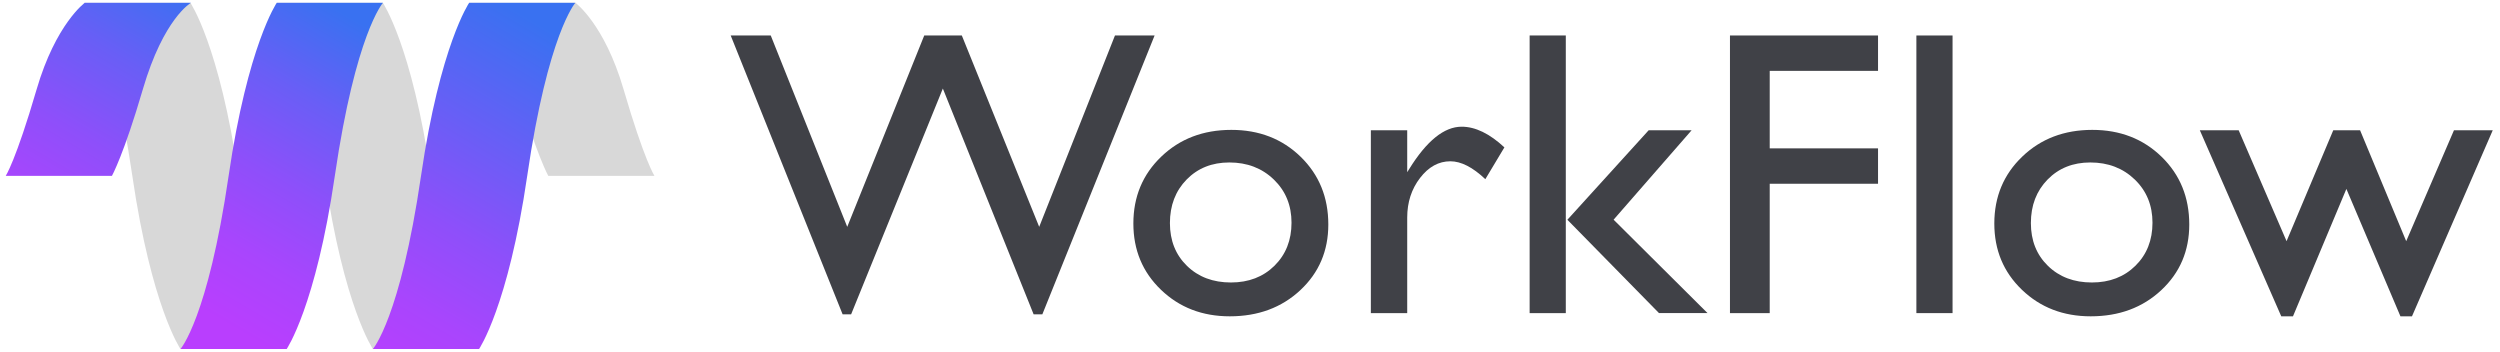
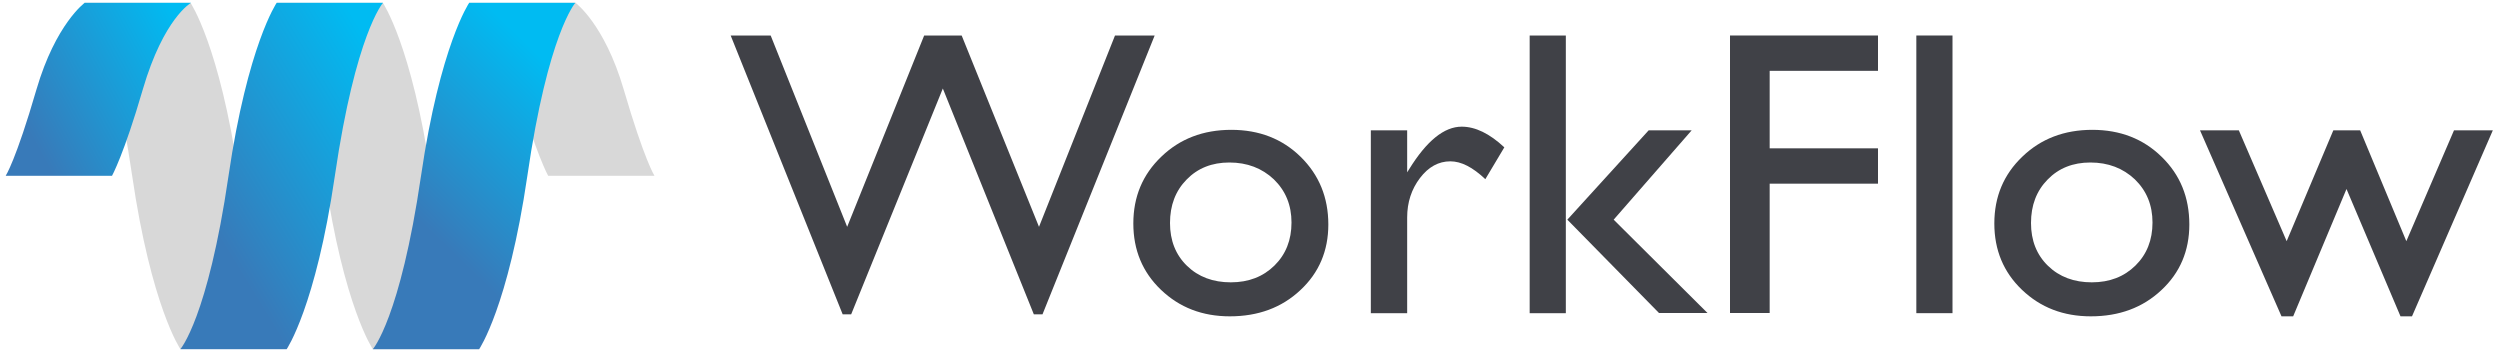
- <svg xmlns="http://www.w3.org/2000/svg" version="1.1" id="Layer_1" x="0px" y="0px" viewBox="0 0 1500 210.98" style="enable-background:new 0 0 1500 210.98;" xml:space="preserve">
+ <svg xmlns="http://www.w3.org/2000/svg" version="1.1" id="Layer_1" x="0px" y="0px" viewBox="0 0 1500 211" style="enable-background:new 0 0 1500 211;" xml:space="preserve">
  <style type="text/css">
	.st0{fill:#D8D8D8;}
	.st1{fill:url(#SVGID_1_);}
- 	.st2{fill:url(#SVGID_00000039123827124628083980000009049992842735871917_);}
- 	.st3{fill:url(#SVGID_00000053509548404045267750000017664974922674213536_);}
+ 	.st2{fill:url(#SVGID_00000016053176893612079070000000964133490816985755_);}
+ 	.st3{fill:url(#SVGID_00000042000792641150053100000009686414913504492458_);}
	.st4{fill:#404147;}
</style>
-   <path class="st0" d="M342.28,1.67h2.97c0,0,17.42,12.7,28.89,51.93c12.49,42.73,18.54,51.93,18.54,51.93h-60.75h-2.97  c0,0-7.07-12.7-18.54-51.93c-12.49-42.73-28.89-51.93-28.89-51.93H342.28z" />
-   <path class="st0" d="M111.26,1.67h2.97c0,0,17.42,25.41,28.89,103.87c12.49,85.45,28.89,103.87,28.89,103.87h-60.75h-2.97  c0,0-17.42-25.41-28.89-103.87C66.92,20.08,50.52,1.67,50.52,1.67H111.26z" />
-   <path class="st0" d="M226.71,1.67h2.97c0,0,17.42,25.41,28.89,103.87c12.49,85.45,28.89,103.87,28.89,103.87h-60.75h-2.97  c0,0-17.42-25.41-28.89-103.87C182.37,20.08,165.96,1.67,165.96,1.67H226.71z" />
-   <linearGradient id="SVGID_1_" gradientUnits="userSpaceOnUse" x1="249.688" y1="-31.314" x2="104.978" y2="214.219">
-     <stop offset="0.196" style="stop-color:#3971F1" />
-     <stop offset="0.388" style="stop-color:#695EF6" />
-     <stop offset="0.57" style="stop-color:#8E4FFA" />
-     <stop offset="0.737" style="stop-color:#A945FD" />
-     <stop offset="0.886" style="stop-color:#B93EFE" />
+   <path class="st0" d="M342.3,1.7h3c0,0,17.4,12.7,28.9,51.9c12.5,42.7,18.5,51.9,18.5,51.9h-60.8h-3c0,0-7.1-12.7-18.5-51.9  c-12.5-42.7-28.9-51.9-28.9-51.9S342.3,1.7,342.3,1.7z" />
+   <path class="st0" d="M111.3,1.7h3c0,0,17.4,25.4,28.9,103.9C155.6,191,172,209.4,172,209.4h-60.8h-3c0,0-17.4-25.4-28.9-103.9  C66.9,20.1,50.5,1.7,50.5,1.7H111.3z" />
+   <path class="st0" d="M226.7,1.7h3c0,0,17.4,25.4,28.9,103.9c12.5,85.4,28.9,103.9,28.9,103.9h-60.8h-3c0,0-17.4-25.4-28.9-103.9  C182.4,20.1,166,1.7,166,1.7H226.7z" />
+   <linearGradient id="SVGID_1_" gradientUnits="userSpaceOnUse" x1="124.984" y1="132.489" x2="242.948" y2="60.313">
+     <stop offset="0" style="stop-color:#387AB9" />
+     <stop offset="1" style="stop-color:#00BBF2" />
  </linearGradient>
-   <path class="st1" d="M169.03,1.67h-2.97c0,0-17.42,25.41-28.89,103.87c-12.49,85.45-28.89,103.87-28.89,103.87h60.75H172  c0,0,17.42-25.41,28.89-103.87C213.38,20.08,229.78,1.67,229.78,1.67H169.03z" />
-   <linearGradient id="SVGID_00000072262609221539336180000001913959596291213991_" gradientUnits="userSpaceOnUse" x1="357.56" y1="-18.485" x2="198.915" y2="250.691">
-     <stop offset="0.146" style="stop-color:#3971F1" />
-     <stop offset="0.388" style="stop-color:#695EF6" />
-     <stop offset="0.57" style="stop-color:#8E4FFA" />
-     <stop offset="0.737" style="stop-color:#A945FD" />
-     <stop offset="0.886" style="stop-color:#B93EFE" />
+   <path class="st1" d="M169,1.7h-3c0,0-17.4,25.4-28.9,103.9c-12.5,85.4-28.9,103.9-28.9,103.9H169h3c0,0,17.4-25.4,28.9-103.9  C213.4,20.1,229.8,1.7,229.8,1.7H169z" />
+   <linearGradient id="SVGID_00000062913393612394233530000001168473381964741026_" gradientUnits="userSpaceOnUse" x1="254.925" y1="135.904" x2="339.657" y2="48.824">
+     <stop offset="0" style="stop-color:#387AB9" />
+     <stop offset="1" style="stop-color:#00BBF2" />
  </linearGradient>
-   <path style="fill:url(#SVGID_00000072262609221539336180000001913959596291213991_);" d="M284.47,1.67h-2.97  c0,0-17.42,25.41-28.89,103.87c-12.49,85.45-28.89,103.87-28.89,103.87h60.75h2.97c0,0,17.42-25.41,28.89-103.87  C328.81,20.08,345.22,1.67,345.22,1.67H284.47z" />
-   <linearGradient id="SVGID_00000023981274098179709770000004128883527557114288_" gradientUnits="userSpaceOnUse" x1="125.494" y1="-62.541" x2="-19.547" y2="183.553">
-     <stop offset="0" style="stop-color:#0088EB" />
-     <stop offset="0.196" style="stop-color:#3971F1" />
-     <stop offset="0.388" style="stop-color:#695EF6" />
-     <stop offset="0.57" style="stop-color:#8E4FFA" />
-     <stop offset="0.737" style="stop-color:#A945FD" />
-     <stop offset="0.886" style="stop-color:#B93EFE" />
+   <path style="fill:url(#SVGID_00000062913393612394233530000001168473381964741026_);" d="M284.5,1.7h-3c0,0-17.4,25.4-28.9,103.9  c-12.5,85.4-28.9,103.9-28.9,103.9h60.8h3c0,0,17.4-25.4,28.9-103.9C328.8,20.1,345.2,1.7,345.2,1.7H284.5z" />
+   <linearGradient id="SVGID_00000100365608145905996450000003036777622650237875_" gradientUnits="userSpaceOnUse" x1="16.115" y1="76.918" x2="113.771" y2="23.837">
+     <stop offset="0" style="stop-color:#387AB9" />
+     <stop offset="1" style="stop-color:#00BBF2" />
  </linearGradient>
-   <path style="fill:url(#SVGID_00000023981274098179709770000004128883527557114288_);" d="M53.84,1.67h-2.97  c0,0-17.42,12.7-28.89,51.93C9.5,96.33,3.44,105.53,3.44,105.53h60.75h2.97c0,0,7.07-12.7,18.54-51.93  c12.49-42.73,28.89-51.93,28.89-51.93H53.84z" />
+   <path style="fill:url(#SVGID_00000100365608145905996450000003036777622650237875_);" d="M53.8,1.7h-3c0,0-17.4,12.7-28.9,51.9  C9.5,96.3,3.4,105.5,3.4,105.5h60.8h3c0,0,7.1-12.7,18.5-51.9c12.5-42.7,28.9-51.9,28.9-51.9S53.8,1.7,53.8,1.7z" />
  <g>
-     <path class="st4" d="M668.98,21.29h23.78l-67.35,167.3h-5.24L565.71,53.12l-55.03,135.46h-5.12l-67.15-167.3h24.03l45.9,114.83   l46.21-114.83h22.54l46.43,114.83L668.98,21.29z" />
-     <path class="st4" d="M738.8,77.93c16.7,0,30.56,5.39,41.62,16.16c11.05,10.77,16.57,24.31,16.57,40.61   c0,15.82-5.61,28.96-16.81,39.41c-11.21,10.46-25.32,15.68-42.33,15.68c-16.46,0-30.21-5.31-41.26-15.92   c-11.05-10.61-16.57-23.86-16.57-39.77c0-16.05,5.58-29.44,16.75-40.13C707.93,83.27,721.94,77.93,738.8,77.93z M737.6,97.48   c-10.41,0-18.96,3.42-25.64,10.25c-6.67,6.84-10.01,15.54-10.01,26.11c0,10.49,3.42,19.06,10.25,25.7   c6.83,6.64,15.62,9.95,26.35,9.95c10.65,0,19.38-3.36,26.17-10.08s10.19-15.32,10.19-25.81c0-10.41-3.54-19.04-10.61-25.87   C757.24,100.9,748.33,97.48,737.6,97.48z" />
-     <path class="st4" d="M844.33,78.16v25.16l1.19-1.9c10.49-16.94,20.99-25.4,31.48-25.4c8.19,0,16.73,4.13,25.64,12.4l-11.44,19.08   c-7.56-7.16-14.55-10.73-20.99-10.73c-7,0-13.06,3.34-18.19,10.01c-5.12,6.67-7.69,14.59-7.69,23.73v57.36h-21.82V78.16H844.33z" />
-     <path class="st4" d="M917.78,21.29h21.7v166.58h-21.7V21.29z M989.2,78.16h25.77l-46.81,53.65l56.35,56.04h-29.12l-54.96-55.99   L989.2,78.16z" />
-     <path class="st4" d="M1037.98,21.29h88.84v21.23h-64.99v46.5h64.99v21.23h-64.99v77.63h-23.85V21.29z" />
-     <path class="st4" d="M1149.83,21.29h21.7v166.58h-21.7V21.29z" />
-     <path class="st4" d="M1255.37,77.93c16.7,0,30.56,5.39,41.62,16.16c11.05,10.77,16.57,24.31,16.57,40.61   c0,15.82-5.61,28.96-16.81,39.41c-11.2,10.46-25.32,15.68-42.33,15.68c-16.46,0-30.21-5.31-41.26-15.92   c-11.06-10.61-16.57-23.86-16.57-39.77c0-16.05,5.59-29.44,16.76-40.13C1224.5,83.27,1238.51,77.93,1255.37,77.93z M1254.18,97.48   c-10.42,0-18.96,3.42-25.64,10.25c-6.68,6.84-10.01,15.54-10.01,26.11c0,10.49,3.42,19.06,10.25,25.7   c6.83,6.64,15.62,9.95,26.35,9.95c10.65,0,19.38-3.36,26.17-10.08c6.8-6.72,10.19-15.32,10.19-25.81   c0-10.41-3.54-19.04-10.61-25.87C1273.81,100.9,1264.9,97.48,1254.18,97.48z" />
-     <path class="st4" d="M1472.38,78.16h23.27l-48.46,111.62h-6.93l-32.43-76.43l-32.04,76.43h-7.04l-48.86-111.62h23.31l28.74,66.54   l28.02-66.54h16.09l27.67,66.54L1472.38,78.16z" />
+     <path class="st4" d="M669,21.3h23.8l-67.3,167.3h-5.2L565.7,53.1l-55,135.5h-5.1L438.4,21.3h24l45.9,114.8l46.2-114.8h22.5   l46.4,114.8L669,21.3z" />
+     <path class="st4" d="M738.8,77.9c16.7,0,30.6,5.4,41.6,16.2c11,10.8,16.6,24.3,16.6,40.6c0,15.8-5.6,29-16.8,39.4   c-11.2,10.5-25.3,15.7-42.3,15.7c-16.5,0-30.2-5.3-41.3-15.9S680,150,680,134.1c0-16.1,5.6-29.4,16.8-40.1   C707.9,83.3,721.9,77.9,738.8,77.9z M737.6,97.5c-10.4,0-19,3.4-25.6,10.2c-6.7,6.8-10,15.5-10,26.1c0,10.5,3.4,19.1,10.2,25.7   s15.6,9.9,26.3,9.9c10.7,0,19.4-3.4,26.2-10.1s10.2-15.3,10.2-25.8c0-10.4-3.5-19-10.6-25.9C757.2,100.9,748.3,97.5,737.6,97.5z" />
+     <path class="st4" d="M844.3,78.2v25.2l1.2-1.9C856,84.5,866.5,76,877,76c8.2,0,16.7,4.1,25.6,12.4l-11.4,19.1   c-7.6-7.2-14.5-10.7-21-10.7c-7,0-13.1,3.3-18.2,10c-5.1,6.7-7.7,14.6-7.7,23.7v57.4h-21.8V78.2H844.3z" />
+     <path class="st4" d="M917.8,21.3h21.7v166.6h-21.7V21.3z M989.2,78.2h25.8l-46.8,53.6l56.3,56h-29.1l-55-56L989.2,78.2z" />
+     <path class="st4" d="M1038,21.3h88.8v21.2h-65V89h65v21.2h-65v77.6H1038V21.3z" />
+     <path class="st4" d="M1149.8,21.3h21.7v166.6h-21.7V21.3z" />
+     <path class="st4" d="M1255.4,77.9c16.7,0,30.6,5.4,41.6,16.2c11.1,10.8,16.6,24.3,16.6,40.6c0,15.8-5.6,29-16.8,39.4   c-11.2,10.5-25.3,15.7-42.3,15.7c-16.5,0-30.2-5.3-41.3-15.9c-11.1-10.6-16.6-23.9-16.6-39.8c0-16.1,5.6-29.4,16.8-40.1   C1224.5,83.3,1238.5,77.9,1255.4,77.9z M1254.2,97.5c-10.4,0-19,3.4-25.6,10.2c-6.7,6.8-10,15.5-10,26.1c0,10.5,3.4,19.1,10.2,25.7   s15.6,9.9,26.3,9.9c10.7,0,19.4-3.4,26.2-10.1c6.8-6.7,10.2-15.3,10.2-25.8c0-10.4-3.5-19-10.6-25.9   C1273.8,100.9,1264.9,97.5,1254.2,97.5z" />
+     <path class="st4" d="M1472.4,78.2h23.3l-48.5,111.6h-6.9l-32.4-76.4l-32,76.4h-7l-48.9-111.6h23.3l28.7,66.5l28-66.5h16.1   l27.7,66.5L1472.4,78.2z" />
  </g>
</svg>
